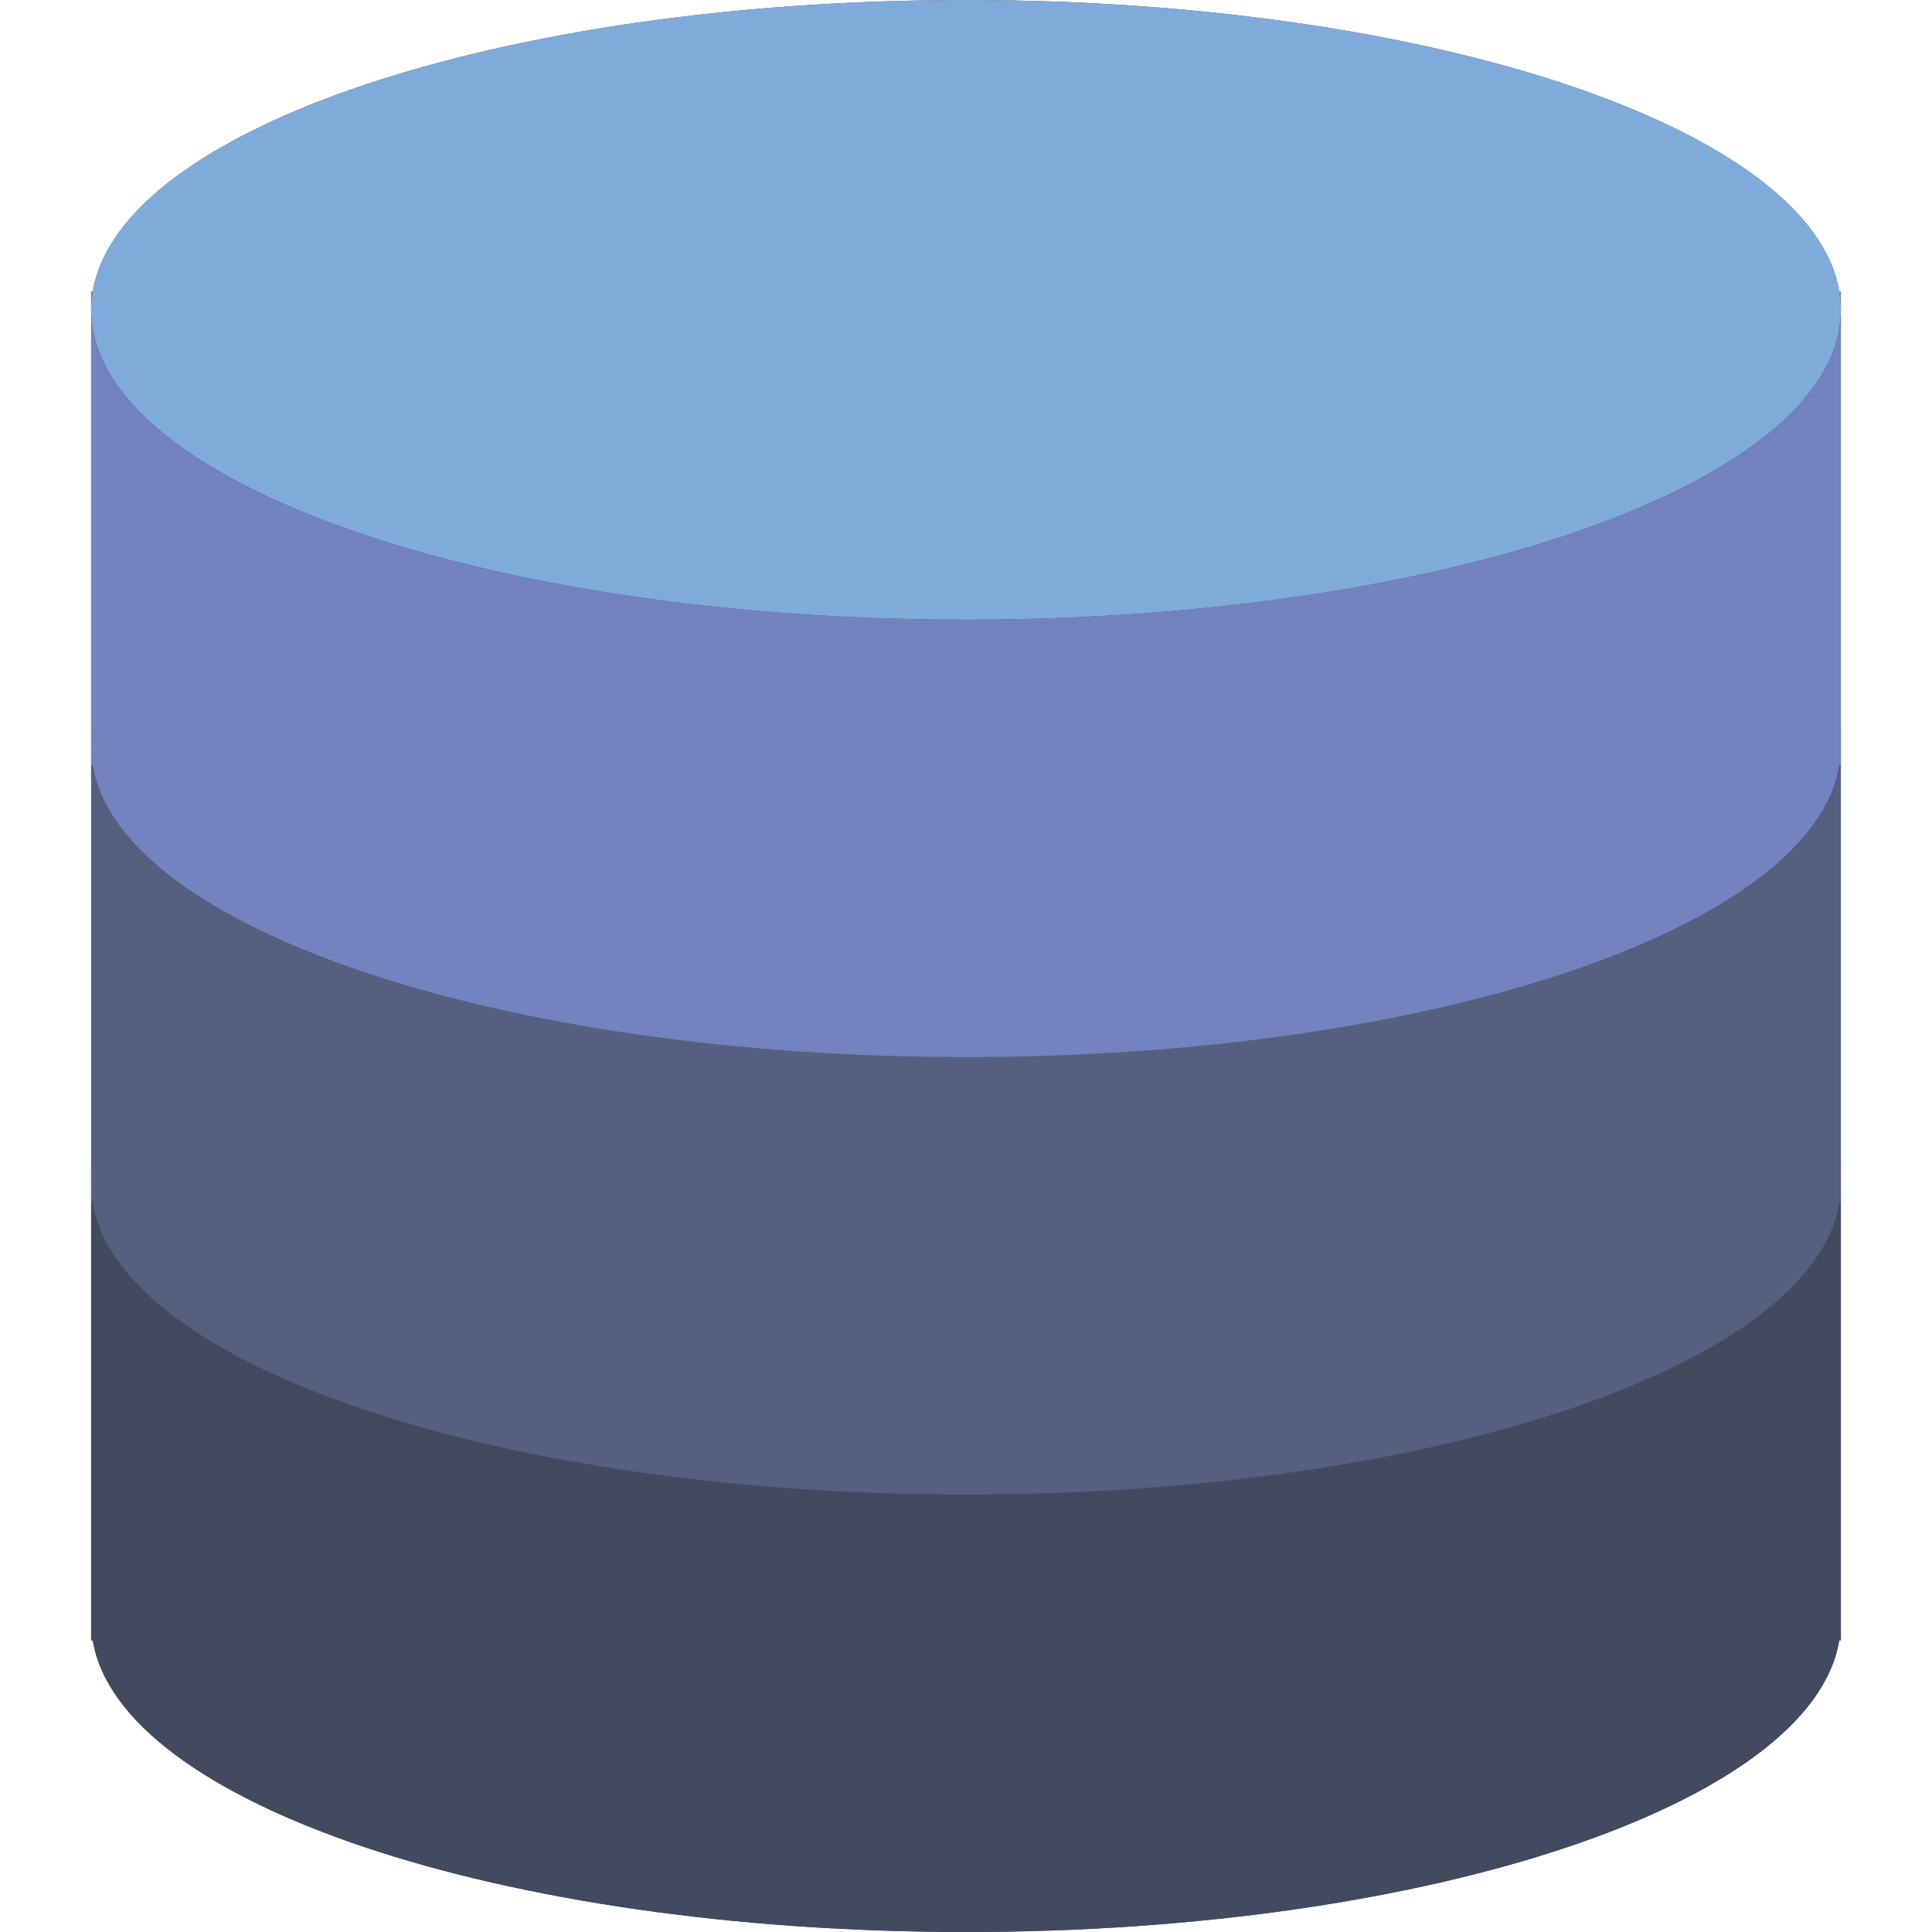
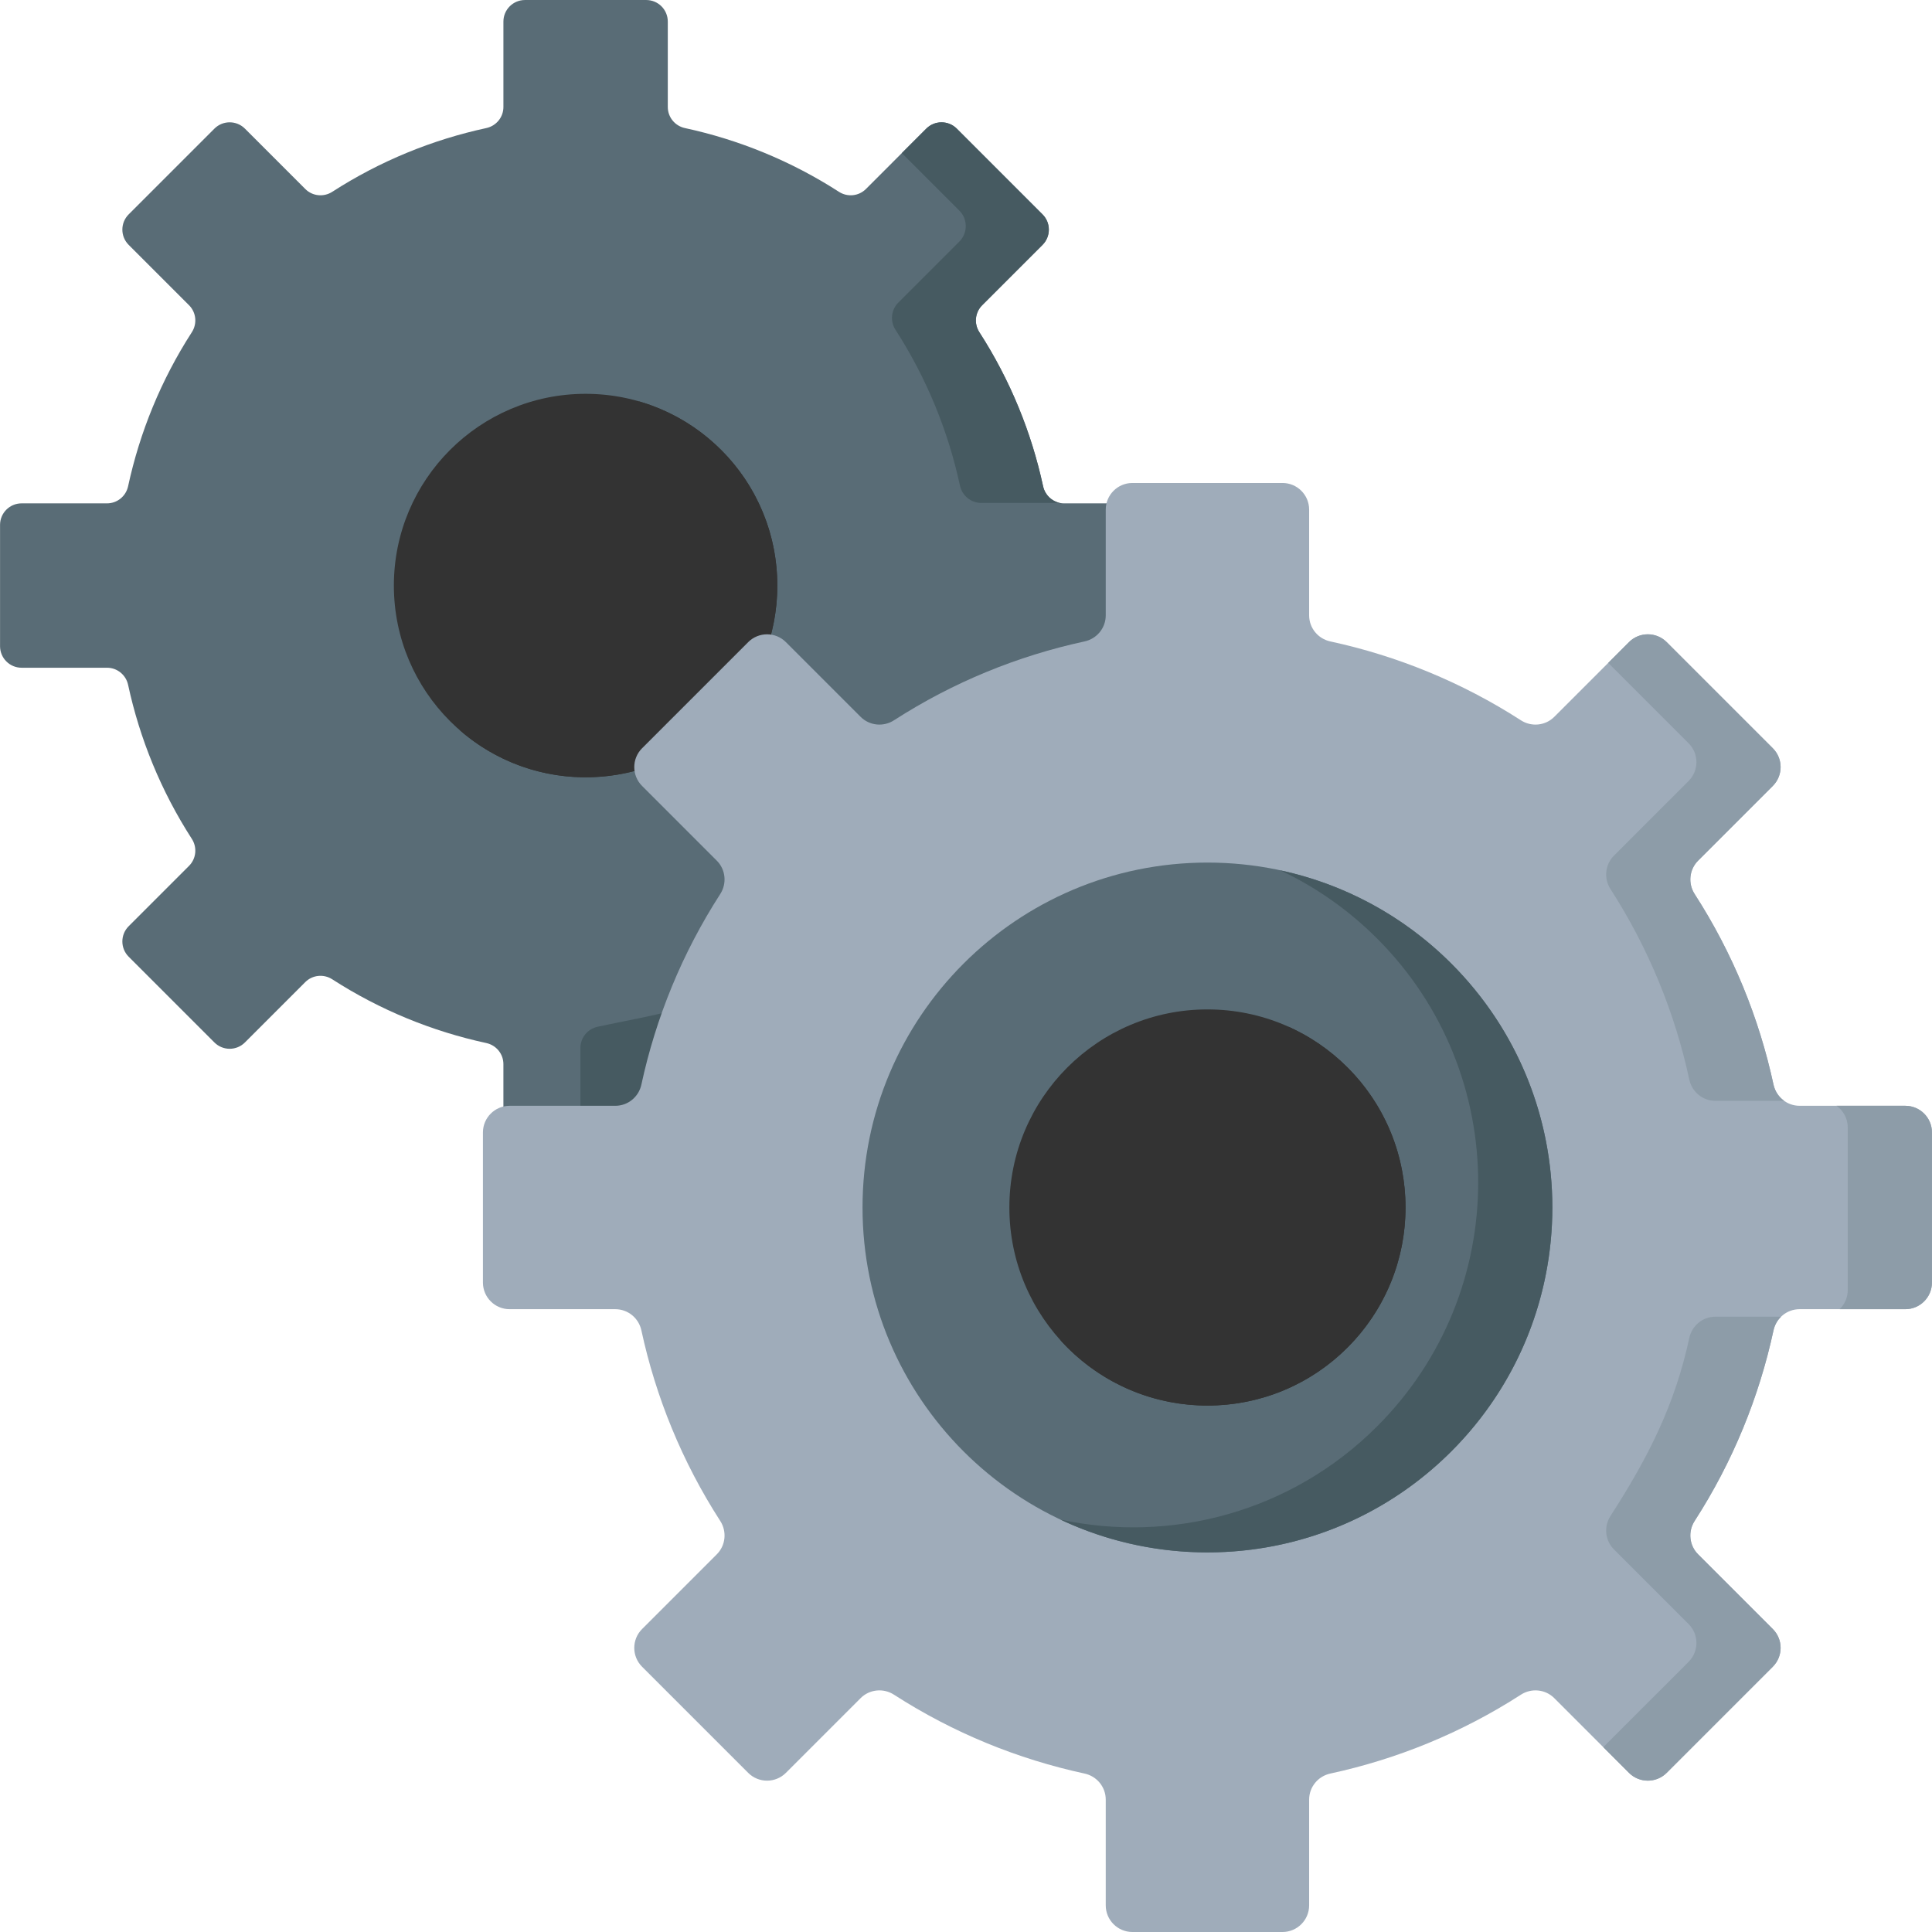
- <svg xmlns="http://www.w3.org/2000/svg" version="1.1" id="Capa_1" x="0px" y="0px" viewBox="0 0 53 53" style="enable-background:new 0 0 53 53;" xml:space="preserve">
-   <path style="fill:#424A60;" d="M50.455,8L50.455,8C49.724,3.538,39.281,0,26.5,0S3.276,3.538,2.545,8l0,0H2.5v0.5V20v0.5V21v11v0.5  V33v12h0.045c0.731,4.461,11.175,8,23.955,8s23.224-3.539,23.955-8H50.5V33v-0.5V32V21v-0.5V20V8.5V8H50.455z" />
+ <svg xmlns="http://www.w3.org/2000/svg" id="Capa_1" enable-background="new 0 0 512 512" height="512" viewBox="0 0 512 512" width="512">
  <g>
-     <path style="fill:#424A60;" d="M26.5,41c-13.255,0-24-3.806-24-8.5V45h0.045c0.731,4.461,11.175,8,23.955,8s23.224-3.539,23.955-8   H50.5V32.5C50.5,37.194,39.755,41,26.5,41z" />
-     <path style="fill:#424A60;" d="M2.5,32v0.5c0-0.168,0.018-0.334,0.045-0.5H2.5z" />
-     <path style="fill:#424A60;" d="M50.455,32c0.027,0.166,0.045,0.332,0.045,0.5V32H50.455z" />
+     <path d="m253.553 276.268 22.727-22.727c2.23-2.23 2.23-5.847 0-8.077l-15.998-15.998c-1.908-1.908-2.205-4.882-.743-7.15 8.177-12.684 13.806-26.532 16.892-40.82.57-2.64 2.883-4.536 5.584-4.536h22.641c3.154 0 5.711-2.557 5.711-5.711v-32.14c0-3.154-2.557-5.711-5.711-5.711h-22.641c-2.701 0-5.013-1.896-5.584-4.536-3.086-14.288-8.715-28.136-16.892-40.82-1.462-2.268-1.165-5.242.743-7.15l15.998-15.998c2.23-2.23 2.23-5.847 0-8.077l-22.727-22.727c-2.23-2.23-5.847-2.23-8.077 0l-15.998 15.998c-1.908 1.908-4.882 2.205-7.15.743-12.684-8.177-26.532-13.806-40.82-16.892-2.64-.57-4.536-2.883-4.536-5.584v-22.641c0-3.154-2.557-5.711-5.711-5.711h-32.14c-3.154 0-5.711 2.557-5.711 5.711v22.641c0 2.701-1.896 5.013-4.536 5.584-14.288 3.087-28.137 8.715-40.82 16.892-2.268 1.462-5.242 1.165-7.15-.743l-16.001-16.001c-2.23-2.23-5.847-2.23-8.077 0l-22.727 22.727c-2.23 2.23-2.23 5.847 0 8.077l15.998 15.998c1.908 1.908 2.205 4.882.743 7.15-8.177 12.684-13.806 26.532-16.892 40.82-.57 2.64-2.883 4.536-5.584 4.536h-22.641c-3.154 0-5.711 2.557-5.711 5.711v32.14c0 3.154 2.557 5.711 5.711 5.711h22.641c2.701 0 5.013 1.896 5.584 4.536 3.087 14.288 8.715 28.136 16.892 40.82 1.462 2.268 1.165 5.242-.743 7.15l-15.998 15.998c-2.23 2.23-2.23 5.847 0 8.077l22.727 22.727c2.23 2.23 5.847 2.23 8.077 0l15.998-15.998c1.908-1.908 4.882-2.205 7.15-.743 12.684 8.177 26.532 13.806 40.82 16.892 2.64.57 4.536 2.883 4.536 5.584v22.641c0 3.154 2.557 5.711 5.711 5.711h32.14c3.154 0 5.711-2.557 5.711-5.711v-22.641c0-2.701 1.896-5.013 4.536-5.584 14.288-3.087 28.137-8.715 40.82-16.892 2.268-1.462 5.242-1.165 7.15.743l15.998 15.998c2.233 2.233 5.85 2.233 8.08.003z" fill="#596c76" />
+     <path d="m205.999 259.917 5.208 5.979c-9.494 4.809-19.482 8.32-29.696 10.523-2.646.566-4.541 2.883-4.541 5.581v22.643c0 3.151-2.554 5.715-5.715 5.715h-18.946c.937-1.019 1.503-2.379 1.503-3.872v-28.74c0-2.739 1.915-5.076 4.582-5.653 14.457-3.12 27.547-4.659 40.377-12.928 2.296-1.482 5.303-1.173 7.228.752z" fill="#465a61" />
+     <path d="m280.896 133.283h-20.841c-2.739 0-5.076-1.915-5.653-4.582-3.12-14.457-8.814-28.46-17.082-41.29-1.483-2.286-1.184-5.303.752-7.228l16.176-16.176c2.255-2.265 2.255-5.921 0-8.176l-15.26-15.26 6.487-6.487c2.234-2.224 5.849-2.224 8.083 0l22.725 22.735c2.224 2.224 2.224 5.838 0 8.073l-16.001 16.001c-1.905 1.905-2.204 4.881-.741 7.146 8.176 12.686 13.808 26.535 16.887 40.817.493 2.265 2.264 3.984 4.468 4.427z" fill="#465a61" />
+     <circle cx="155.189" cy="155.177" fill="#333" r="50.81" />
+     <path d="m191.118 191.11c-19.039 19.039-49.414 19.811-69.38 2.306 17.196 4.953 36.471.649 50.012-12.892 19.842-19.842 19.842-52.009 0-71.862-.803-.803-1.637-1.575-2.482-2.306 8.001 2.296 15.548 6.59 21.85 12.891 19.842 19.843 19.842 52.021 0 71.863z" fill="#333" />
+     <g>
+       <path d="m441.691 469.823 28.12-28.12c2.76-2.76 2.76-7.234 0-9.994l-19.795-19.795c-2.361-2.361-2.728-6.041-.919-8.847 10.118-15.694 17.082-32.829 20.901-50.507.706-3.267 3.567-5.612 6.909-5.612h28.014c3.903 0 7.067-3.164 7.067-7.067v-39.768c0-3.903-3.164-7.067-7.067-7.067h-28.014c-3.342 0-6.203-2.346-6.909-5.612-3.819-17.679-10.783-34.814-20.901-50.507-1.809-2.806-1.442-6.486.919-8.847l19.795-19.795c2.76-2.76 2.76-7.234 0-9.994l-28.12-28.12c-2.76-2.76-7.234-2.76-9.994 0l-19.795 19.795c-2.361 2.361-6.041 2.728-8.847.919-15.694-10.118-32.829-17.082-50.507-20.901-3.267-.706-5.612-3.567-5.612-6.909v-28.014c0-3.903-3.164-7.067-7.067-7.067h-39.768c-3.903 0-7.067 3.164-7.067 7.067v28.014c0 3.342-2.346 6.203-5.612 6.909-17.679 3.819-34.814 10.783-50.507 20.901-2.806 1.809-6.486 1.442-8.847-.919l-19.795-19.795c-2.76-2.76-7.234-2.76-9.994 0l-28.12 28.12c-2.76 2.76-2.76 7.234 0 9.994l19.795 19.795c2.361 2.361 2.728 6.041.919 8.847-10.118 15.694-17.082 32.829-20.901 50.508-.706 3.267-3.567 5.612-6.909 5.612h-28.014c-3.903 0-7.067 3.164-7.067 7.067v39.768c0 3.903 3.164 7.067 7.067 7.067h28.014c3.342 0 6.203 2.346 6.909 5.612 3.819 17.679 10.783 34.814 20.901 50.507 1.809 2.806 1.442 6.486-.919 8.847l-19.795 19.795c-2.76 2.76-2.76 7.234 0 9.994l28.12 28.12c2.76 2.76 7.234 2.76 9.994 0l19.795-19.795c2.361-2.361 6.041-2.728 8.847-.919 15.694 10.118 32.829 17.082 50.507 20.901 3.267.706 5.612 3.567 5.612 6.909v28.014c0 3.903 3.164 7.067 7.067 7.067h39.768c3.903 0 7.067-3.164 7.067-7.067v-28.014c0-3.342 2.346-6.203 5.612-6.909 17.679-3.819 34.814-10.783 50.508-20.901 2.806-1.809 6.486-1.442 8.847.919l19.795 19.795c2.759 2.759 7.233 2.759 9.993-.001z" fill="#9facba" />
+       <g fill="#8d9ca8">
+         <path d="m449.094 403.069c-1.802 2.801-1.442 6.487.927 8.845l19.79 19.791c2.76 2.759 2.76 7.238 0 9.998l-28.121 28.121c-2.76 2.759-7.239 2.759-9.998 0l-6.806-6.806 22.612-22.622c2.76-2.76 2.76-7.239 0-9.998l-19.79-19.791c-2.358-2.368-2.729-6.044-.916-8.855 10.111-15.692 17.082-29.521 20.892-47.201.71-3.264 3.573-5.612 6.909-5.612h17.412c-.988.958-1.699 2.203-2.008 3.625-3.82 17.679-10.781 34.813-20.903 50.505z" />
+         <path d="m472.829 291.729h-18.236c-3.336 0-6.199-2.337-6.909-5.612-3.81-17.68-10.781-34.814-20.892-50.506-1.812-2.801-1.442-6.487.916-8.845l19.79-19.801c2.76-2.759 2.76-7.228 0-9.988l-21.304-21.304 5.499-5.509c2.76-2.76 7.239-2.76 9.998 0l28.121 28.121c2.76 2.759 2.76 7.238 0 9.998l-19.79 19.79c-2.368 2.368-2.729 6.044-.927 8.855 10.122 15.692 17.082 32.826 20.903 50.506.39 1.793 1.42 3.296 2.831 4.295z" />
+         <path d="m511.987 300.111v39.766c0 3.903-3.161 7.074-7.064 7.074h-17.412c1.339-1.277 2.162-3.079 2.162-5.077v-43.071c0-2.368-1.174-4.479-2.965-5.756h18.215c3.903 0 7.064 3.161 7.064 7.064z" />
+       </g>
+       <circle cx="319.984" cy="319.996" fill="#596c76" r="91.404" />
+       <path d="m384.616 384.627c-28.018 28.018-69.699 34.052-103.596 18.081 29.325 6.312 61.153-1.925 83.94-24.712 35.699-35.699 35.699-93.567 0-129.266-7.681-7.681-16.382-13.715-25.68-18.081 16.619 3.563 32.425 11.8 45.337 24.712 35.698 35.699 35.698 93.567-.001 129.266z" fill="#465a61" />
+       <circle cx="319.984" cy="319.996" fill="#333" r="52.491" />
+       <path d="m357.103 357.114c-20.501 20.501-53.739 20.501-74.23 0-.649-.649-1.266-1.298-1.874-1.967 19.296 8.639 42.742 5.045 58.579-10.801 19.852-19.852 20.48-51.639 1.884-72.253 5.674 2.543 10.987 6.137 15.641 10.791 20.501 20.491 20.501 53.729 0 74.23z" fill="#333" />
+     </g>
  </g>
-   <g>
-     <path style="fill:#556080;" d="M26.5,29c-13.255,0-24-3.806-24-8.5V33h0.045c0.731,4.461,11.175,8,23.955,8s23.224-3.539,23.955-8   H50.5V20.5C50.5,25.194,39.755,29,26.5,29z" />
-     <path style="fill:#556080;" d="M2.5,20v0.5c0-0.168,0.018-0.334,0.045-0.5H2.5z" />
-     <path style="fill:#556080;" d="M50.455,20c0.027,0.166,0.045,0.332,0.045,0.5V20H50.455z" />
-   </g>
-   <ellipse style="fill:#7FABDA;" cx="26.5" cy="8.5" rx="24" ry="8.5" />
-   <g>
-     <path style="fill:#7383BF;" d="M26.5,17c-13.255,0-24-3.806-24-8.5V21h0.045c0.731,4.461,11.175,8,23.955,8s23.224-3.539,23.955-8   H50.5V8.5C50.5,13.194,39.755,17,26.5,17z" />
-     <path style="fill:#7383BF;" d="M2.5,8v0.5c0-0.168,0.018-0.334,0.045-0.5H2.5z" />
-     <path style="fill:#7383BF;" d="M50.455,8C50.482,8.166,50.5,8.332,50.5,8.5V8H50.455z" />
-   </g>
-   <g>
- </g>
-   <g>
- </g>
-   <g>
- </g>
-   <g>
- </g>
-   <g>
- </g>
-   <g>
- </g>
-   <g>
- </g>
-   <g>
- </g>
-   <g>
- </g>
-   <g>
- </g>
-   <g>
- </g>
-   <g>
- </g>
-   <g>
- </g>
-   <g>
- </g>
-   <g>
- </g>
</svg>
